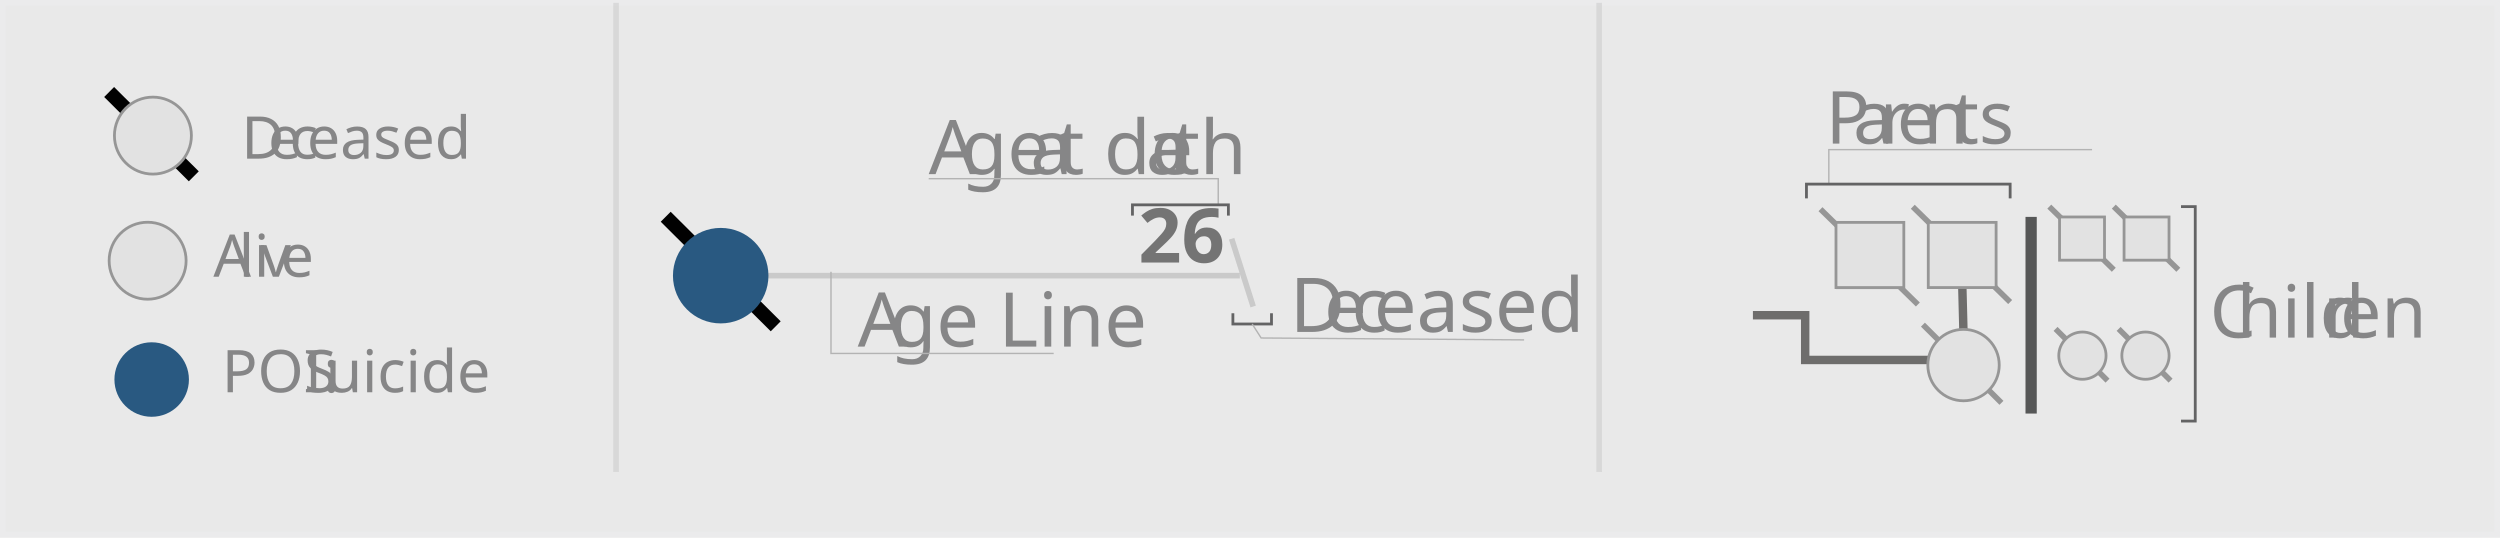
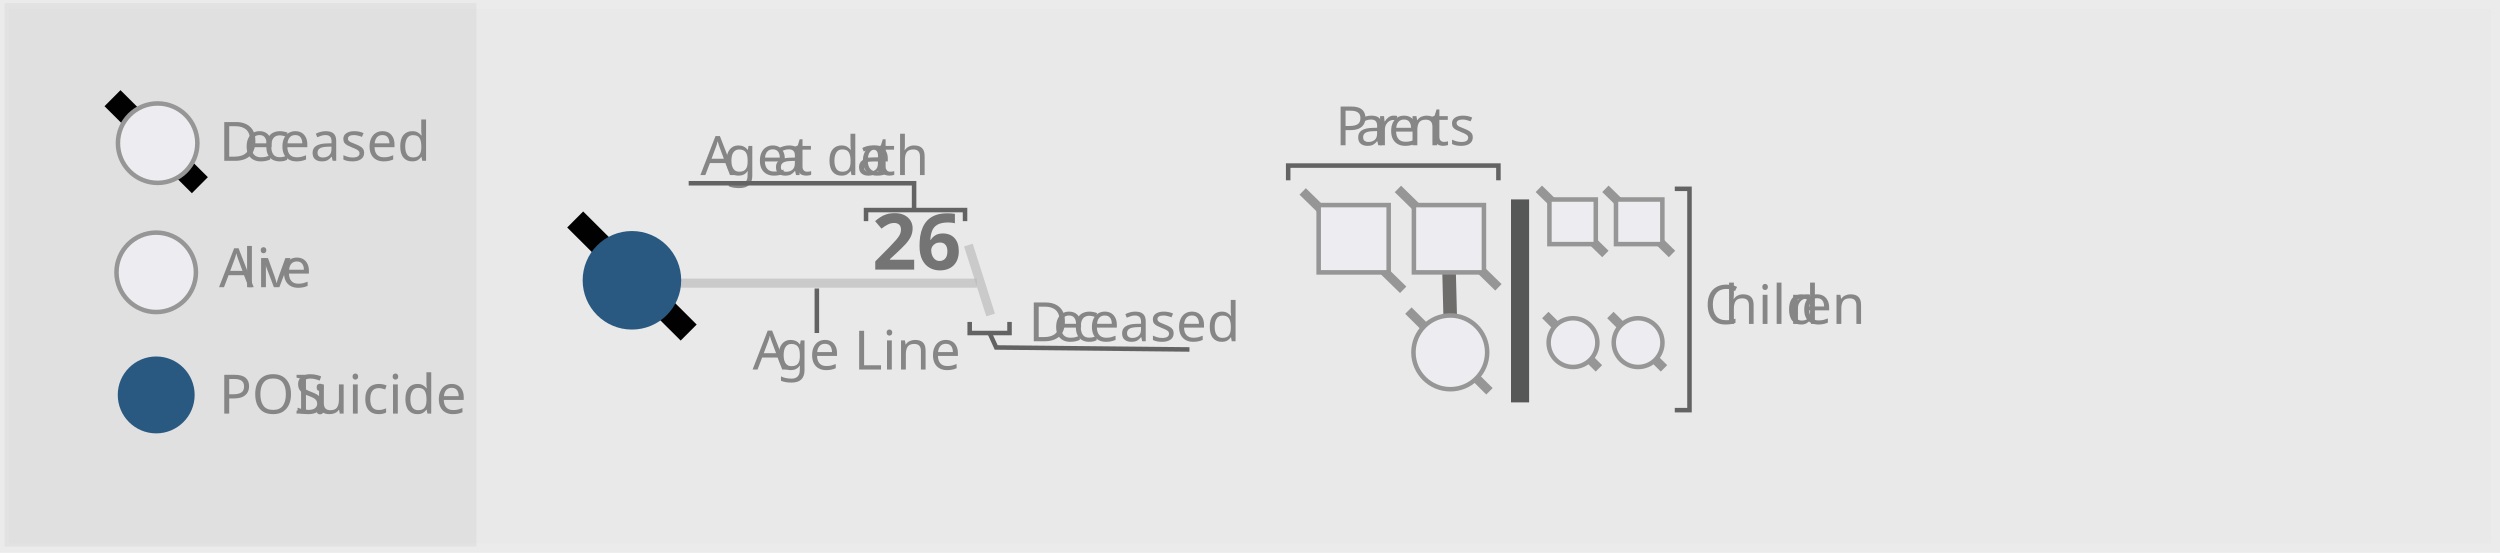
- <svg xmlns="http://www.w3.org/2000/svg" id="Layer_1" data-name="Layer 1" viewBox="0 0 888.58 190.96">
+ <svg xmlns="http://www.w3.org/2000/svg" id="Layer_1" data-name="Layer 1" viewBox="0 0 552 122">
  <defs>
-     <style>.cls-1,.cls-33{fill:#dddede;}.cls-1{stroke:#e3e3e5;opacity:0.36;}.cls-1,.cls-11,.cls-12,.cls-14,.cls-2,.cls-22,.cls-24,.cls-25,.cls-33,.cls-4{stroke-miterlimit:10;}.cls-1,.cls-24,.cls-33,.cls-4{stroke-width:2px;}.cls-2{fill:#fff;stroke:#010101;stroke-width:5px;}.cls-3,.cls-4{opacity:0.63;}.cls-3,.cls-5,.cls-7{font-size:26.85px;}.cls-3{fill:#303030;font-family:MyriadPro-Bold, Myriad Pro;font-weight:700;}.cls-11,.cls-12,.cls-22,.cls-4{fill:none;}.cls-4{stroke:#b7b7b7;}.cls-15,.cls-26,.cls-5,.cls-7{fill:#868687;font-family:MyriadPro-Cond, Myriad Pro;}.cls-5,.cls-8{letter-spacing:-0.01em;}.cls-6{letter-spacing:0em;}.cls-9{letter-spacing:0.01em;}.cls-10{letter-spacing:-0.01em;}.cls-11,.cls-33{stroke:#b3b3b3;}.cls-11{stroke-width:0.5px;}.cls-12{stroke:#636364;}.cls-13{fill:#295981;}.cls-14,.cls-23,.cls-24,.cls-25{fill:#e2e2e2;}.cls-14,.cls-24{stroke:#969696;}.cls-15{font-size:20.95px;}.cls-16{letter-spacing:0em;}.cls-17{letter-spacing:0em;}.cls-18{letter-spacing:-0.01em;}.cls-19{letter-spacing:0.01em;}.cls-20{letter-spacing:-0.01em;}.cls-21{letter-spacing:0em;}.cls-22{stroke:#6e6d6c;stroke-width:3px;}.cls-25{stroke:#565757;stroke-width:4px;}.cls-26{font-size:26px;}.cls-27{letter-spacing:-0.02em;}.cls-28{letter-spacing:0em;}.cls-29{letter-spacing:-0.01em;}.cls-30{letter-spacing:-0.01em;}.cls-31{letter-spacing:0em;}.cls-32{letter-spacing:-0.01em;}.cls-33{opacity:0.32;}</style>
+     <style>.cls-1,.cls-6,.cls-8{fill:#868687;}.cls-1{opacity:0.14;}.cls-2{fill:#dddede;stroke:#e3e3e5;opacity:0.36;}.cls-13,.cls-15,.cls-2,.cls-20,.cls-22,.cls-23,.cls-3,.cls-5{stroke-miterlimit:10;}.cls-2,.cls-22,.cls-5{stroke-width:2px;}.cls-3{fill:#fff;stroke:#010101;stroke-width:5px;}.cls-4,.cls-5{opacity:0.63;}.cls-4{font-size:17.22px;fill:#303030;font-family:MyriadPro-Bold, Myriad Pro;font-weight:700;}.cls-13,.cls-20,.cls-5{fill:none;}.cls-5{stroke:#b7b7b7;}.cls-6,.cls-8{font-size:12px;font-family:MyriadPro-Cond, Myriad Pro;}.cls-6,.cls-9{letter-spacing:-0.01em;}.cls-7{letter-spacing:0em;}.cls-10{letter-spacing:-0.01em;}.cls-11{letter-spacing:0.01em;}.cls-12{letter-spacing:-0.01em;}.cls-13{stroke:#636364;}.cls-14{fill:#295981;}.cls-15{fill:#ededf1;}.cls-15,.cls-22{stroke:#969696;}.cls-16{letter-spacing:0em;}.cls-17{letter-spacing:-0.01em;}.cls-18{letter-spacing:-0.01em;}.cls-19{letter-spacing:0.01em;}.cls-20{stroke:#6e6d6c;stroke-width:3px;}.cls-21,.cls-22,.cls-23{fill:#e2e2e2;}.cls-23{stroke:#565757;stroke-width:4px;}.cls-24{letter-spacing:-0.02em;}.cls-25{letter-spacing:-0.01em;}.cls-26{letter-spacing:-0.01em;}</style>
  </defs>
-   <rect class="cls-1" x="1" y="1" width="886.58" height="188.96" />
-   <line class="cls-2" x1="236.61" y1="77.04" x2="275.71" y2="115.98" />
-   <text class="cls-3" transform="translate(404.62 93.32)">26</text>
-   <line class="cls-4" x1="272.2" y1="97.98" x2="440.68" y2="97.98" />
-   <line class="cls-4" x1="437.76" y1="84.86" x2="445.42" y2="108.95" />
-   <text class="cls-5" transform="translate(304.86 123.19)">A<tspan class="cls-6" x="11.44" y="0">ge Line</tspan>
+   <rect class="cls-1" x="1" y="0.69" width="104.2" height="120" />
+   <rect class="cls-2" x="1" y="1" width="550" height="120" />
+   <line class="cls-3" x1="127" y1="48.46" x2="152.06" y2="73.43" />
+   <text class="cls-4" transform="translate(192.57 59.53)">26</text>
+   <line class="cls-5" x1="150.02" y1="62.52" x2="215.69" y2="62.52" />
+   <line class="cls-5" x1="213.82" y1="54.11" x2="218.73" y2="69.55" />
+   <text class="cls-6" transform="translate(166.17 81.6)">A<tspan class="cls-7" x="5.11" y="0">ge Line</tspan>
  </text>
-   <text class="cls-7" transform="translate(330.09 61.9)">
-     <tspan class="cls-8">A</tspan>
-     <tspan class="cls-6" x="11.44" y="0">ge </tspan>
-     <tspan class="cls-8" x="36.11" y="0">a</tspan>
-     <tspan x="45.65" y="0">t de</tspan>
-     <tspan class="cls-8" x="77.17" y="0">a</tspan>
-     <tspan x="86.7" y="0">th</tspan>
+   <text class="cls-8" transform="translate(154.64 38.66)">
+     <tspan class="cls-9">A</tspan>
+     <tspan class="cls-7" x="5.11" y="0">ge </tspan>
+     <tspan class="cls-9" x="16.14" y="0">a</tspan>
+     <tspan x="20.4" y="0">t de</tspan>
+     <tspan class="cls-10" x="34.49" y="0">a</tspan>
+     <tspan x="38.75" y="0">th</tspan>
  </text>
-   <text class="cls-7" transform="translate(458.48 117.98)">
-     <tspan class="cls-9">D</tspan>
-     <tspan x="12.16" y="0">e</tspan>
-     <tspan class="cls-10" x="21.91" y="0">c</tspan>
-     <tspan x="29.86" y="0">eased</tspan>
+   <text class="cls-8" transform="translate(227.1 75.35)">
+     <tspan class="cls-11">D</tspan>
+     <tspan class="cls-7" x="5.44" y="0">e</tspan>
+     <tspan class="cls-12" x="9.79" y="0">c</tspan>
+     <tspan x="13.34" y="0">eased</tspan>
  </text>
-   <polyline class="cls-11" points="295.36 96.6 295.36 125.63 374.51 125.63" />
-   <polyline class="cls-11" points="433 72.76 433 63.51 330.09 63.51" />
-   <polyline class="cls-12" points="438.21 111.34 438.21 115.16 445.07 115.16 451.93 115.16 451.93 111.34" />
-   <polyline class="cls-11" points="445.07 115.16 448.25 120.13 541.72 120.81" />
-   <polyline class="cls-12" points="436.61 76.63 436.61 72.81 419.56 72.81 402.51 72.81 402.51 76.63" />
-   <circle class="cls-13" cx="256.16" cy="97.98" r="16.97" />
-   <line class="cls-2" x1="38.79" y1="32.7" x2="68.88" y2="62.67" />
-   <circle class="cls-14" cx="54.35" cy="48.2" r="13.68" />
-   <circle class="cls-14" cx="52.47" cy="92.67" r="13.68" />
-   <circle class="cls-13" cx="53.91" cy="134.9" r="13.24" />
-   <text class="cls-15" transform="translate(75.83 98.37)">
+   <polyline class="cls-13" points="201.83 46.4 201.83 40.46 152.06 40.46" />
+   <polyline class="cls-13" points="214.11 71.08 214.11 73.53 218.5 73.53 222.9 73.53 222.9 71.08" />
+   <polyline class="cls-13" points="218.5 73.53 219.96 76.72 262.63 77.16" />
+   <polyline class="cls-13" points="213.08 48.83 213.08 46.38 202.15 46.38 191.22 46.38 191.22 48.83" />
+   <circle class="cls-14" cx="139.53" cy="61.89" r="10.88" />
+   <line class="cls-3" x1="24.84" y1="21.68" x2="44.13" y2="40.89" />
+   <circle class="cls-15" cx="34.81" cy="31.61" r="8.77" />
+   <circle class="cls-15" cx="34.49" cy="60.13" r="8.77" />
+   <circle class="cls-14" cx="34.49" cy="87.2" r="8.49" />
+   <text class="cls-8" transform="translate(48.36 63.42)">
    <tspan class="cls-16">A</tspan>
-     <tspan class="cls-17" x="9.05" y="0">li</tspan>
-     <tspan class="cls-18" x="16.91" y="0">v</tspan>
-     <tspan x="23.91" y="0">e</tspan>
+     <tspan x="5.18" y="0">li</tspan>
+     <tspan class="cls-17" x="9.68" y="0">v</tspan>
+     <tspan x="13.69" y="0">e</tspan>
  </text>
-   <text class="cls-15" transform="translate(85.8 56.39)">
-     <tspan class="cls-19">D</tspan>
-     <tspan x="9.49" y="0">e</tspan>
-     <tspan class="cls-20" x="17.1" y="0">c</tspan>
-     <tspan x="23.3" y="0">eased</tspan>
+   <text class="cls-8" transform="translate(48.36 35.51)">
+     <tspan class="cls-11">D</tspan>
+     <tspan x="5.44" y="0">e</tspan>
+     <tspan class="cls-18" x="9.79" y="0">c</tspan>
+     <tspan x="13.34" y="0">eased</tspan>
  </text>
-   <text class="cls-15" transform="translate(78.86 139.42)">POI: <tspan class="cls-21" x="29.23" y="0">S</tspan>
-     <tspan x="36.9" y="0">uicide</tspan>
+   <text class="cls-8" transform="translate(48.36 91.32)">POI: <tspan class="cls-19" x="16.74" y="0">S</tspan>
+     <tspan x="21.13" y="0">uicide</tspan>
  </text>
-   <polyline class="cls-22" points="623.04 112.04 641.62 112.04 641.62 127.94 688.25 127.94" />
-   <line class="cls-22" x1="697.42" y1="99.95" x2="697.9" y2="119" />
-   <rect class="cls-23" x="685.37" y="79.04" width="24.11" height="23.17" />
-   <line class="cls-24" x1="679.86" y1="73.49" x2="714.47" y2="107.36" />
-   <rect class="cls-14" x="685.37" y="79.04" width="24.11" height="23.17" />
-   <line class="cls-24" x1="683.47" y1="115.39" x2="711.38" y2="143.18" />
-   <circle class="cls-14" cx="697.9" cy="129.76" r="12.69" />
-   <line class="cls-25" x1="721.93" y1="77.09" x2="721.93" y2="146.99" />
-   <rect class="cls-23" x="732.03" y="77.12" width="15.98" height="15.36" />
-   <line class="cls-24" x1="728.38" y1="73.44" x2="751.31" y2="95.89" />
-   <rect class="cls-14" x="732.03" y="77.12" width="15.98" height="15.36" />
-   <line class="cls-24" x1="730.61" y1="116.9" x2="749.08" y2="135.29" />
-   <circle class="cls-14" cx="740.16" cy="126.41" r="8.4" />
-   <rect class="cls-23" x="652.57" y="79.9" width="24.11" height="23.17" />
-   <line class="cls-24" x1="647.06" y1="74.35" x2="681.67" y2="108.23" />
-   <rect class="cls-14" x="652.57" y="79.04" width="24.11" height="23.17" />
-   <line class="cls-24" x1="753.02" y1="116.9" x2="771.49" y2="135.29" />
-   <circle class="cls-14" cx="762.57" cy="126.41" r="8.4" />
-   <rect class="cls-23" x="754.96" y="77.12" width="15.98" height="15.36" />
-   <line class="cls-24" x1="751.31" y1="73.44" x2="774.24" y2="95.89" />
-   <rect class="cls-14" x="754.96" y="77.12" width="15.98" height="15.36" />
-   <text class="cls-26" transform="translate(648.92 51.05)">
-     <tspan class="cls-27">P</tspan>
-     <tspan class="cls-28" x="9.72" y="0">a</tspan>
-     <tspan class="cls-29" x="19.19" y="0">r</tspan>
-     <tspan x="25.27" y="0">e</tspan>
-     <tspan class="cls-30" x="34.71" y="0">n</tspan>
-     <tspan x="45.08" y="0">ts</tspan>
+   <line class="cls-20" x1="319.92" y1="58.68" x2="320.23" y2="70.9" />
+   <rect class="cls-21" x="312.19" y="45.28" width="15.46" height="14.86" />
+   <line class="cls-22" x1="308.66" y1="41.72" x2="330.85" y2="63.44" />
+   <rect class="cls-15" x="312.19" y="45.28" width="15.46" height="14.86" />
+   <line class="cls-22" x1="310.97" y1="68.58" x2="328.87" y2="86.4" />
+   <circle class="cls-15" cx="320.23" cy="77.8" r="8.14" />
+   <line class="cls-23" x1="335.63" y1="44.03" x2="335.63" y2="88.85" />
+   <rect class="cls-21" x="342.11" y="44.05" width="10.24" height="9.85" />
+   <line class="cls-22" x1="339.77" y1="41.69" x2="354.47" y2="56.08" />
+   <rect class="cls-15" x="342.11" y="44.05" width="10.24" height="9.85" />
+   <line class="cls-22" x1="341.2" y1="69.55" x2="353.04" y2="81.34" />
+   <circle class="cls-15" cx="347.32" cy="75.65" r="5.38" />
+   <rect class="cls-21" x="291.16" y="45.83" width="15.46" height="14.86" />
+   <line class="cls-22" x1="287.63" y1="42.27" x2="309.82" y2="63.99" />
+   <rect class="cls-15" x="291.16" y="45.28" width="15.46" height="14.86" />
+   <line class="cls-22" x1="355.57" y1="69.55" x2="367.41" y2="81.34" />
+   <circle class="cls-15" cx="361.69" cy="75.65" r="5.38" />
+   <rect class="cls-21" x="356.81" y="44.05" width="10.24" height="9.85" />
+   <line class="cls-22" x1="354.47" y1="41.69" x2="369.18" y2="56.08" />
+   <rect class="cls-15" x="356.81" y="44.05" width="10.24" height="9.85" />
+   <text class="cls-8" transform="translate(294.85 32.08)">
+     <tspan class="cls-24">P</tspan>
+     <tspan x="4.49" y="0">a</tspan>
+     <tspan class="cls-25" x="8.86" y="0">r</tspan>
+     <tspan x="11.66" y="0">e</tspan>
+     <tspan class="cls-12" x="16.02" y="0">n</tspan>
+     <tspan x="20.81" y="0">ts</tspan>
  </text>
-   <polyline class="cls-11" points="650.02 65.46 650.02 53.18 743.58 53.18" />
-   <polyline class="cls-12" points="714.47 70.51 714.47 65.44 678.27 65.44 642.07 65.44 642.07 70.51" />
-   <polyline class="cls-12" points="775.2 149.66 780.26 149.66 780.26 111.55 780.26 73.44 775.2 73.44" />
-   <text class="cls-26" transform="translate(785.39 119.99)">
-     <tspan class="cls-31">C</tspan>
-     <tspan x="9.62" y="0">hild</tspan>
-     <tspan class="cls-32" x="40.27" y="0">r</tspan>
-     <tspan x="46.36" y="0">en</tspan>
+   <polyline class="cls-13" points="330.85 39.81 330.85 36.56 307.64 36.56 284.43 36.56 284.43 39.81" />
+   <polyline class="cls-13" points="369.79 90.56 373.04 90.56 373.04 66.12 373.04 41.69 369.79 41.69" />
+   <text class="cls-8" transform="translate(376.32 71.53)">
+     <tspan class="cls-16">C</tspan>
+     <tspan x="4.44" y="0">hild</tspan>
+     <tspan class="cls-26" x="18.59" y="0">r</tspan>
+     <tspan x="21.4" y="0">en</tspan>
  </text>
-   <line class="cls-33" x1="218.97" y1="1" x2="218.97" y2="167.76" />
-   <line class="cls-33" x1="568.39" y1="1" x2="568.39" y2="167.76" />
+   <line class="cls-13" x1="180.36" y1="63.7" x2="180.36" y2="73.53" />
</svg>
